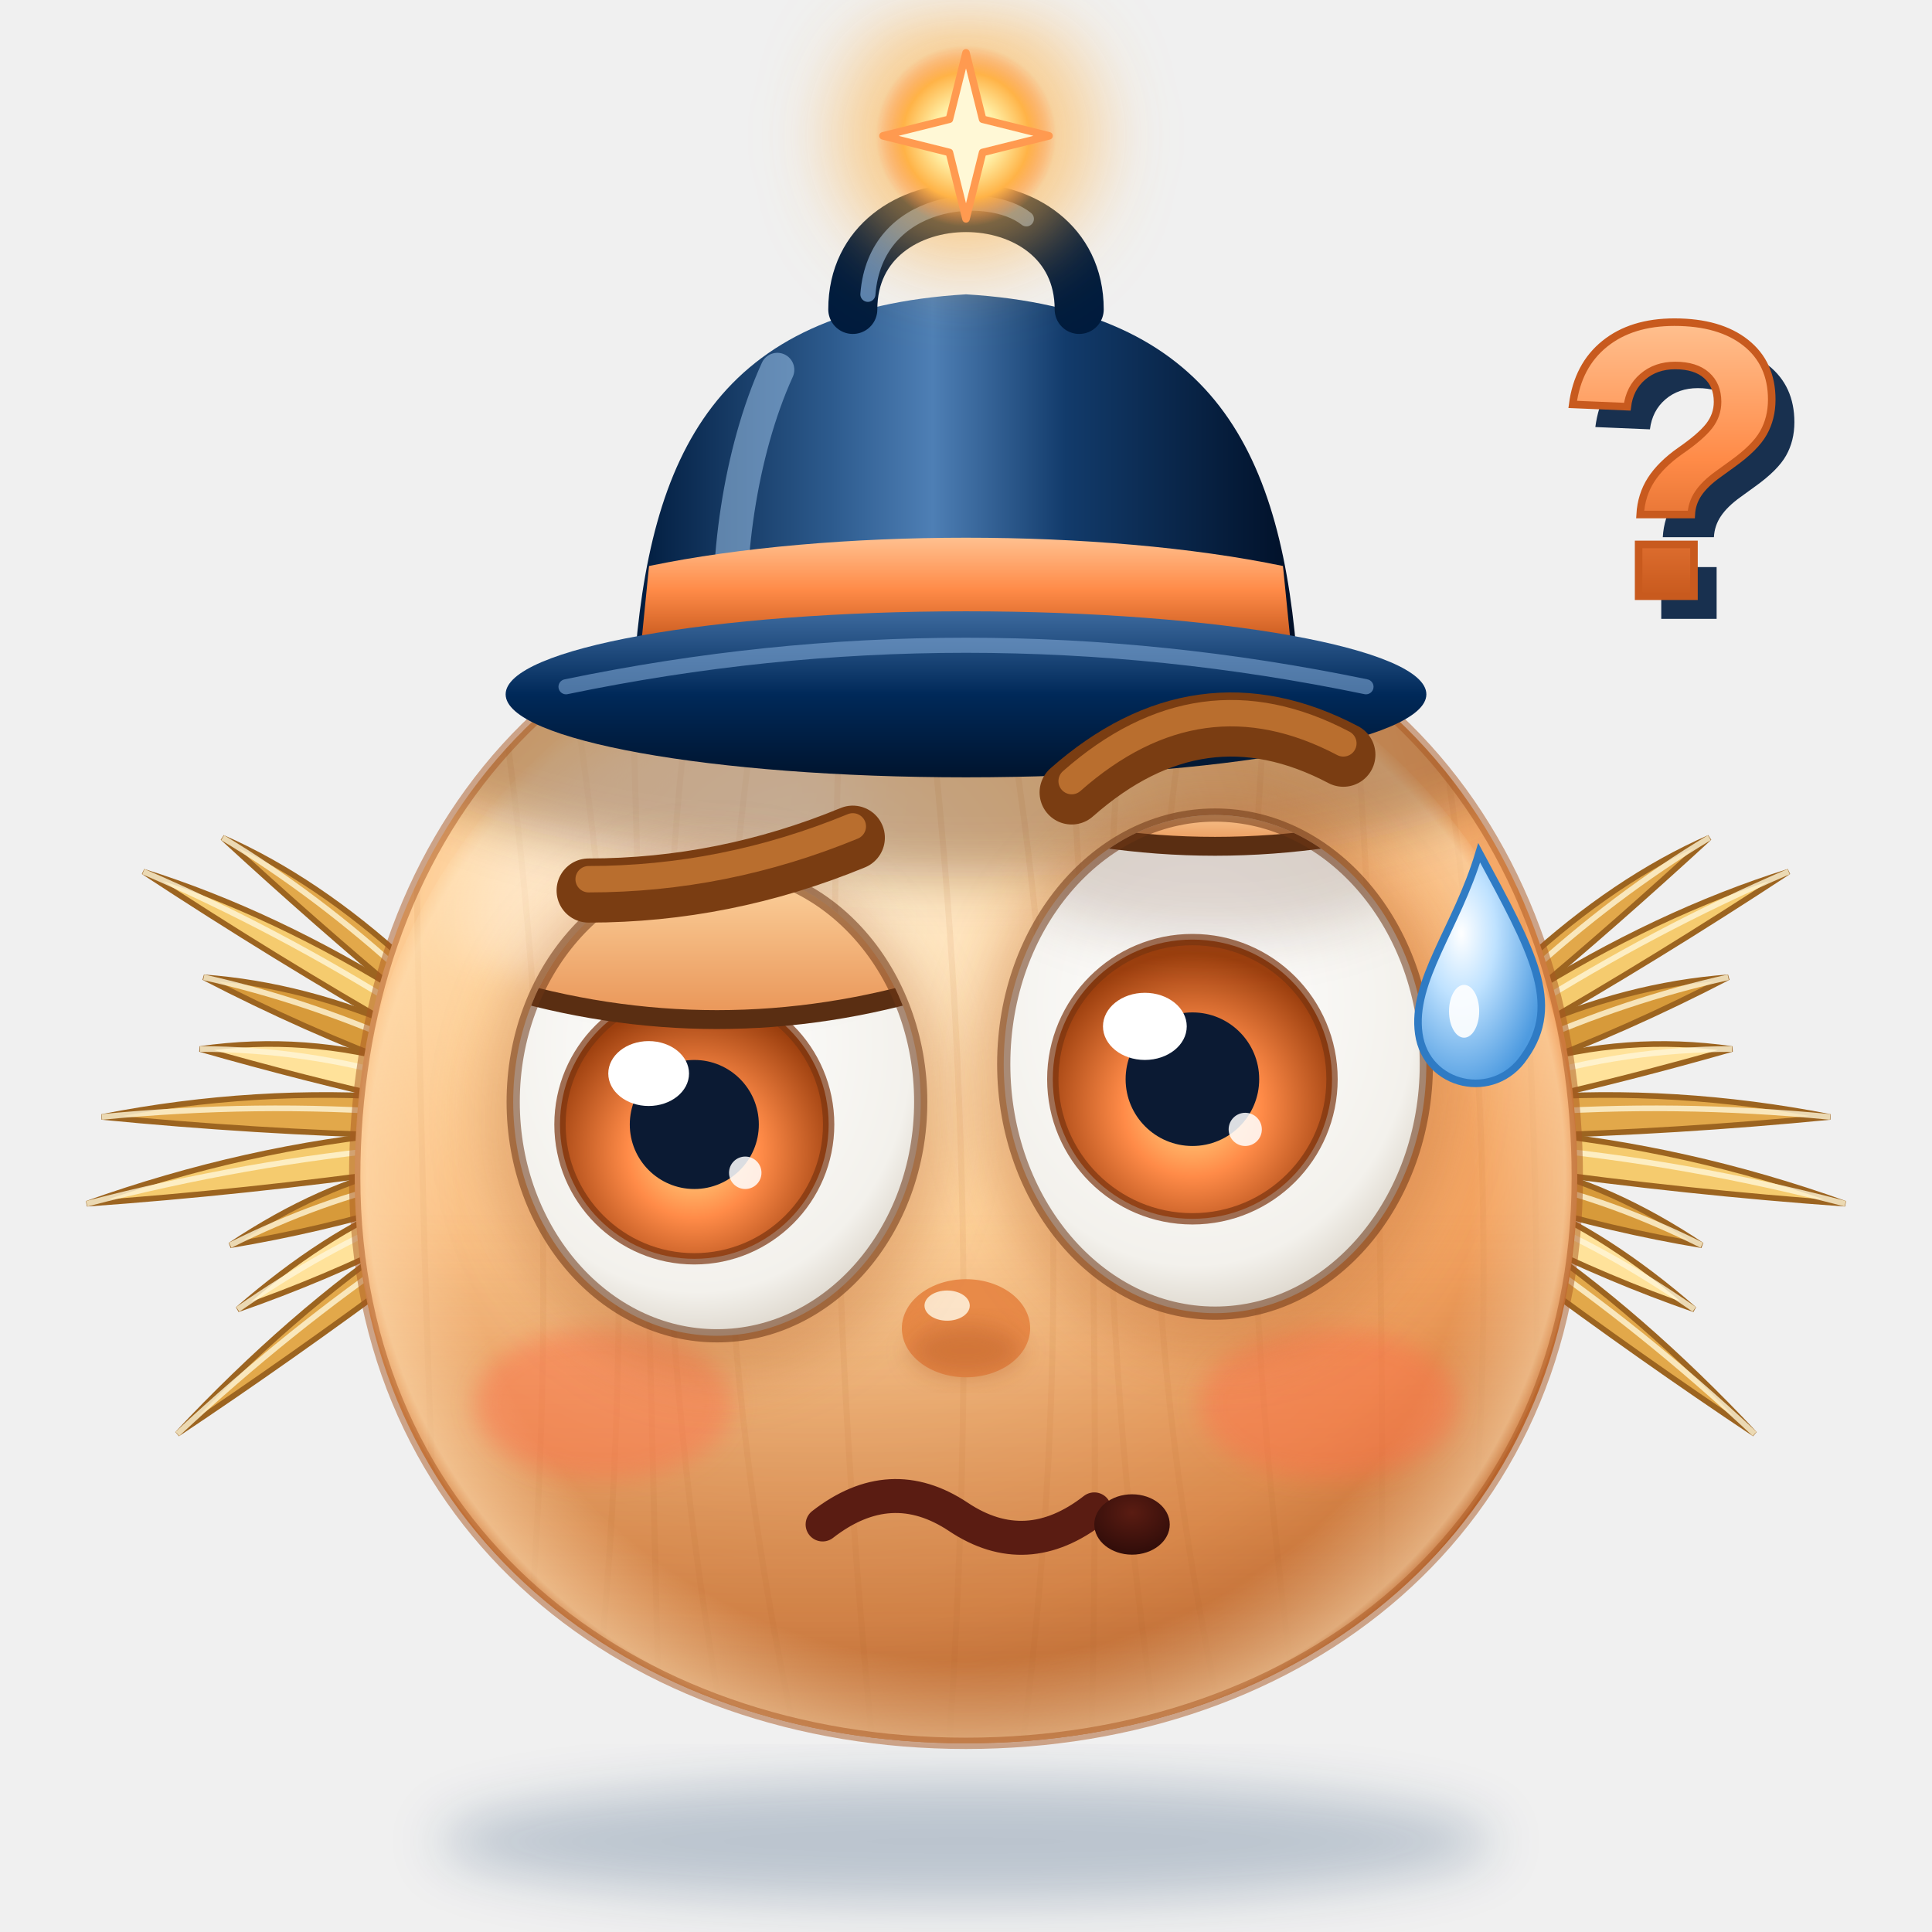
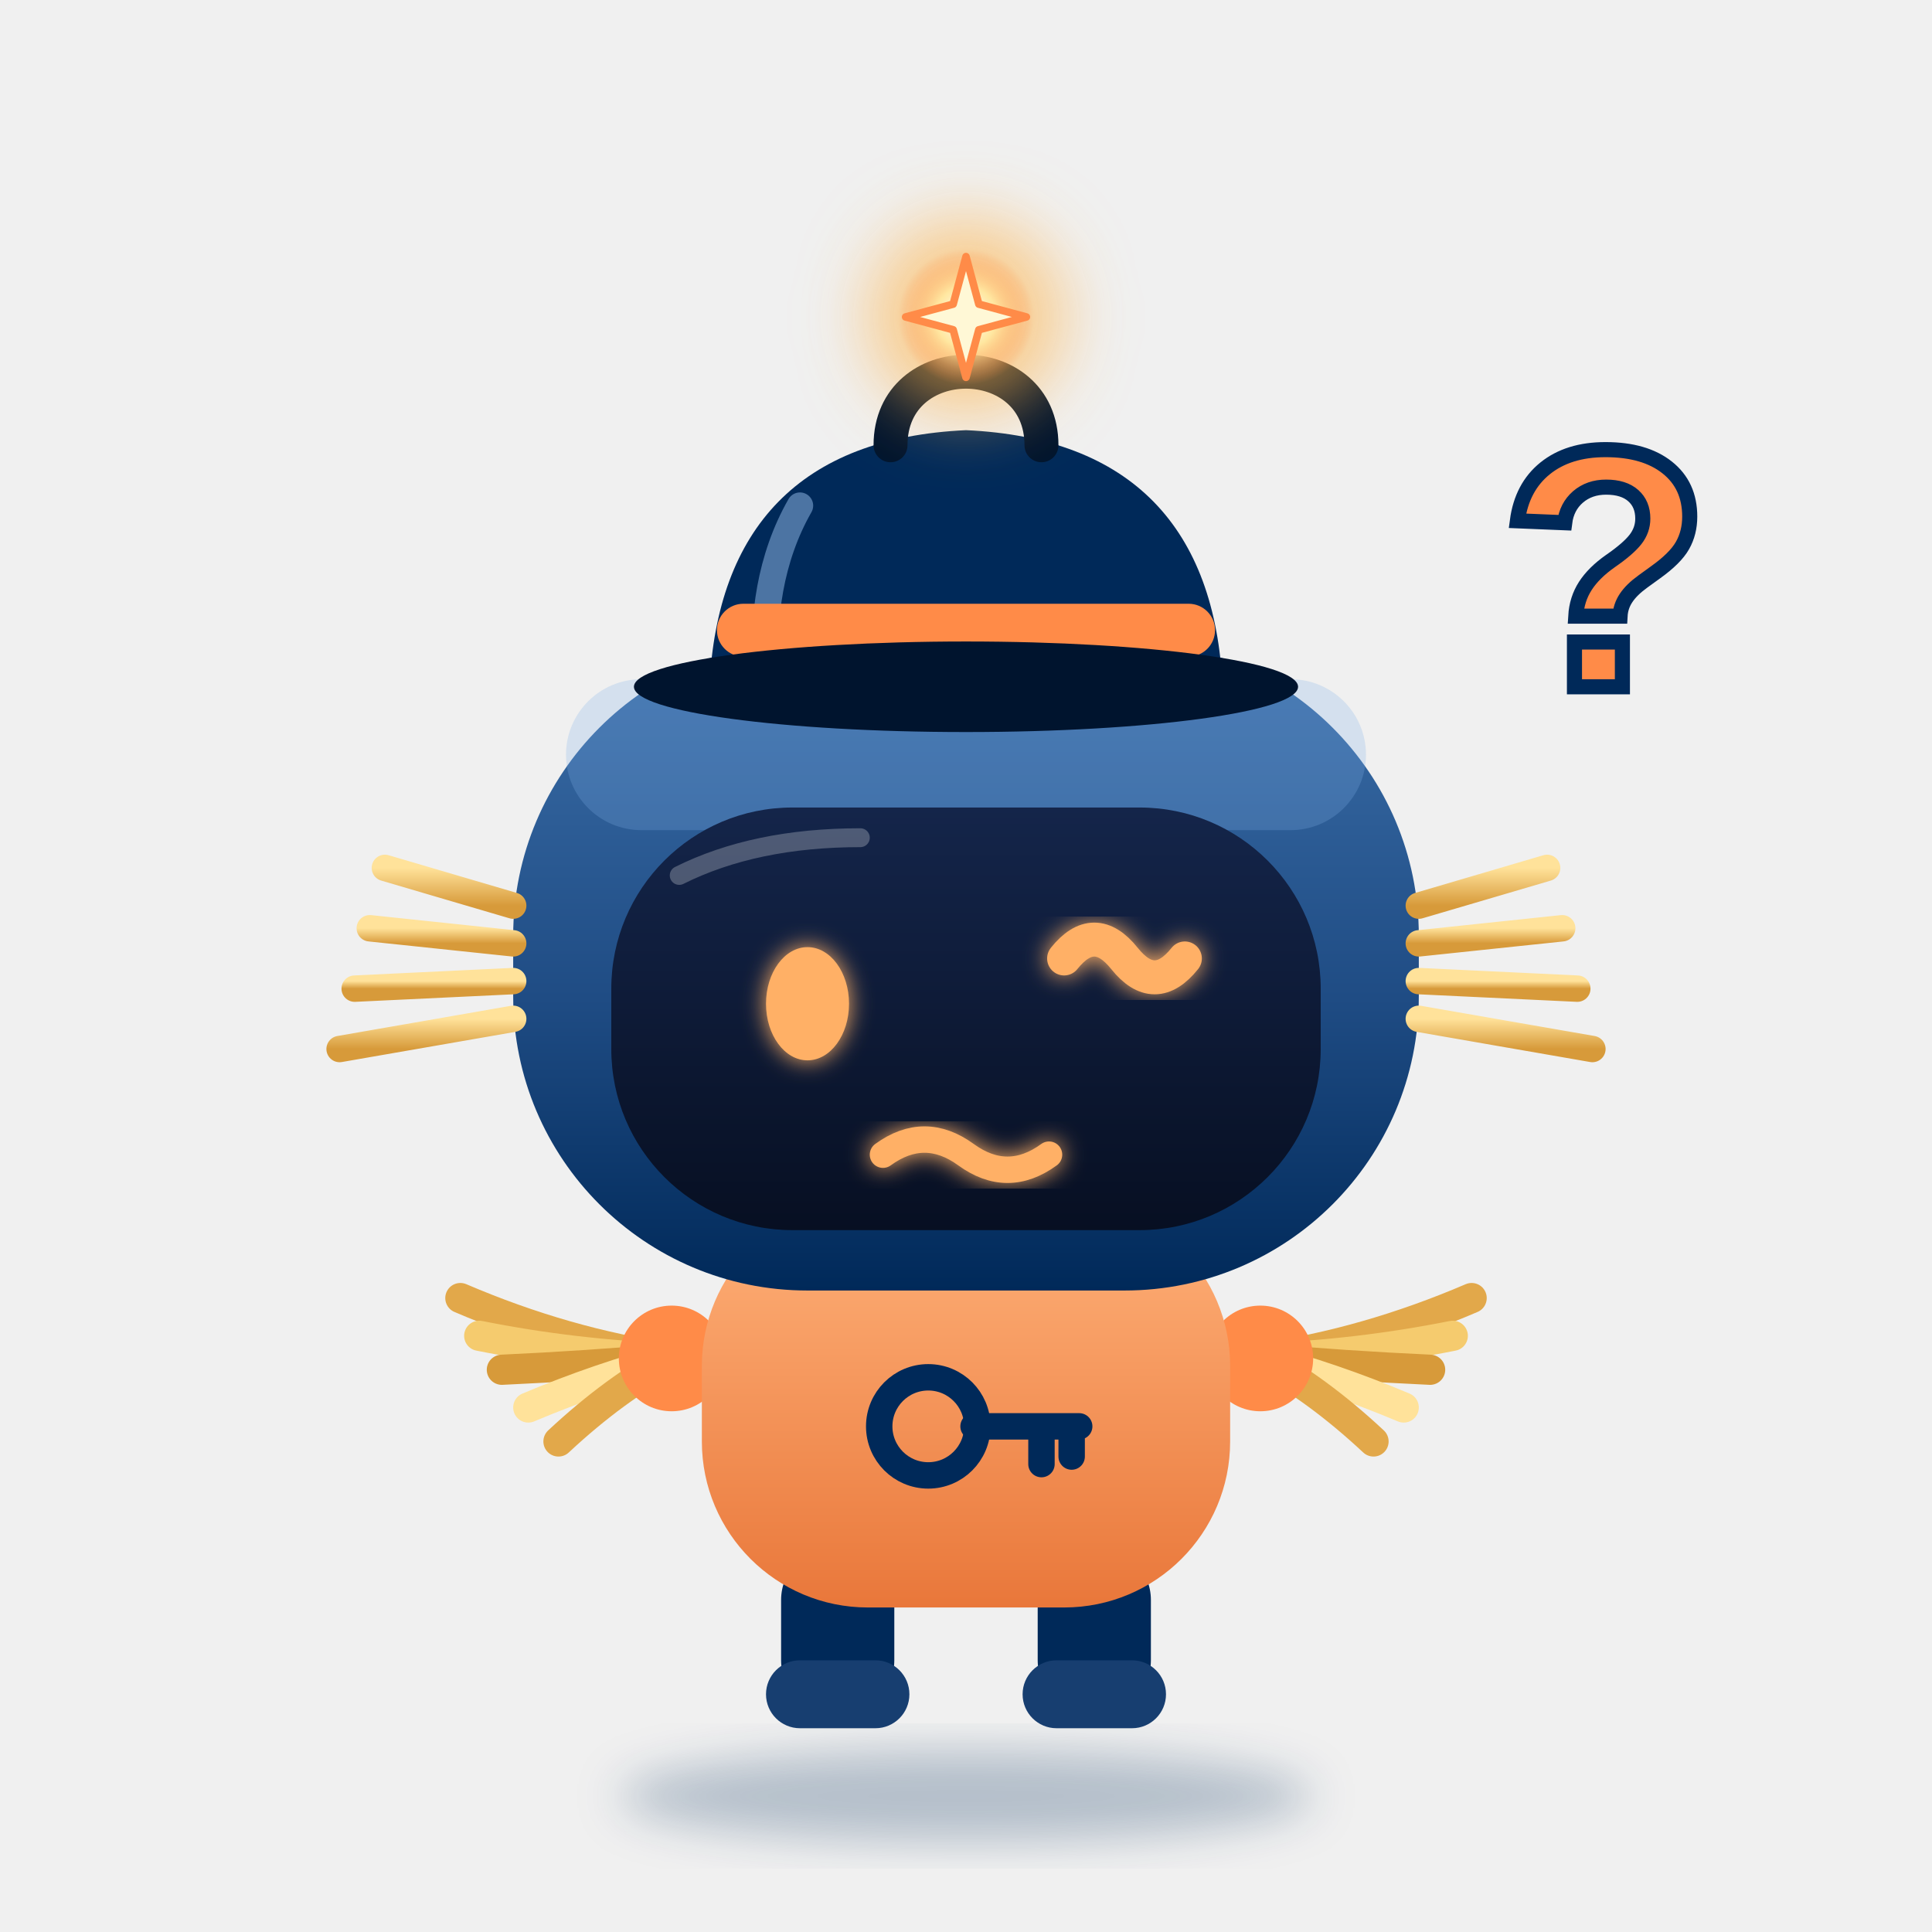
<svg xmlns="http://www.w3.org/2000/svg" width="512" height="512" viewBox="0 0 512 512">
  <defs>
    <filter id="soft" x="-30%" y="-30%" width="160%" height="160%">
-       <feGaussianBlur stdDeviation="7" />
+       <feGaussianBlur stdDeviation="6" />
    </filter>
-     <filter id="blur3" x="-30%" y="-30%" width="160%" height="160%">
-       <feGaussianBlur stdDeviation="3" />
+     <filter id="eyeglow" x="-60%" y="-60%" width="220%" height="220%">
+       <feGaussianBlur stdDeviation="3" result="b" />
+       <feMerge>
+         <feMergeNode in="b" />
+         <feMergeNode in="SourceGraphic" />
+       </feMerge>
    </filter>
    <filter id="glowf" x="-80%" y="-80%" width="260%" height="260%">
-       <feGaussianBlur stdDeviation="10" />
+       <feGaussianBlur stdDeviation="9" />
    </filter>
-     <radialGradient id="skin" cx="38%" cy="30%" r="80%">
-       <stop offset="0" stop-color="#FFF1D6" />
-       <stop offset="0.35" stop-color="#FFD39C" />
-       <stop offset="0.75" stop-color="#F3A15E" />
-       <stop offset="1" stop-color="#C66A2E" />
-     </radialGradient>
-     <radialGradient id="rim" cx="50%" cy="50%" r="50%">
-       <stop offset="0.82" stop-color="#FFE3B8" stop-opacity="0" />
-       <stop offset="0.97" stop-color="#FFE3B8" stop-opacity="0.55" />
-       <stop offset="1" stop-color="#FFE3B8" stop-opacity="0" />
-     </radialGradient>
-     <linearGradient id="ao" x1="0" y1="0" x2="0" y2="1">
-       <stop offset="0.55" stop-color="#8A3F14" stop-opacity="0" />
-       <stop offset="1" stop-color="#8A3F14" stop-opacity="0.45" />
+     <linearGradient id="shell" x1="0" y1="0" x2="0" y2="1">
+       <stop offset="0" stop-color="#3B6EA8" />
+       <stop offset="0.55" stop-color="#1F4C84" />
+       <stop offset="1" stop-color="#002959" />
    </linearGradient>
-     <radialGradient id="sclera" cx="45%" cy="38%" r="70%">
-       <stop offset="0" stop-color="#FFFFFF" />
-       <stop offset="0.75" stop-color="#F3F1EC" />
-       <stop offset="1" stop-color="#CFC6B8" />
-     </radialGradient>
-     <radialGradient id="iris" cx="50%" cy="60%" r="55%">
-       <stop offset="0" stop-color="#FFE08A" />
-       <stop offset="0.45" stop-color="#FF8B48" />
-       <stop offset="1" stop-color="#9C3F0E" />
-     </radialGradient>
-     <linearGradient id="lid" x1="0" y1="0" x2="0" y2="1">
-       <stop offset="0" stop-color="#FFDDAA" />
-       <stop offset="1" stop-color="#E99456" />
+     <linearGradient id="body" x1="0" y1="0" x2="0" y2="1">
+       <stop offset="0" stop-color="#FFB27A" />
+       <stop offset="1" stop-color="#E9773A" />
    </linearGradient>
-     <linearGradient id="lidlow" x1="0" y1="1" x2="0" y2="0">
-       <stop offset="0" stop-color="#F2B072" />
-       <stop offset="1" stop-color="#E08A4C" />
-     </linearGradient>
-     <linearGradient id="pot" x1="0" y1="0" x2="1" y2="0">
-       <stop offset="0" stop-color="#001B3D" />
-       <stop offset="0.3" stop-color="#2D5B8E" />
-       <stop offset="0.45" stop-color="#4E7FB5" />
-       <stop offset="0.65" stop-color="#123B6B" />
-       <stop offset="1" stop-color="#000F26" />
-     </linearGradient>
-     <linearGradient id="rimpot" x1="0" y1="0" x2="0" y2="1">
-       <stop offset="0" stop-color="#3D6A9E" />
-       <stop offset="0.5" stop-color="#002959" />
-       <stop offset="1" stop-color="#00142E" />
-     </linearGradient>
-     <linearGradient id="band" x1="0" y1="0" x2="0" y2="1">
-       <stop offset="0" stop-color="#FFC08F" />
-       <stop offset="0.5" stop-color="#FF8B48" />
-       <stop offset="1" stop-color="#C85A1E" />
+     <linearGradient id="visor" x1="0" y1="0" x2="0" y2="1">
+       <stop offset="0" stop-color="#14254A" />
+       <stop offset="1" stop-color="#070F22" />
    </linearGradient>
    <linearGradient id="straw" x1="0" y1="0" x2="0" y2="1">
      <stop offset="0" stop-color="#FFE29A" />
-       <stop offset="1" stop-color="#C98A2E" />
+       <stop offset="1" stop-color="#D79A3A" />
    </linearGradient>
    <radialGradient id="spark" cx="50%" cy="50%" r="50%">
-       <stop offset="0" stop-color="#FFFFFF" />
-       <stop offset="0.35" stop-color="#FFF1A8" />
-       <stop offset="0.7" stop-color="#FFB347" />
+       <stop offset="0" stop-color="#fff" />
+       <stop offset="0.45" stop-color="#FFE7A0" />
      <stop offset="1" stop-color="#FF8B48" stop-opacity="0" />
    </radialGradient>
-     <radialGradient id="mouthin" cx="50%" cy="30%" r="80%">
-       <stop offset="0" stop-color="#5A1C12" />
-       <stop offset="1" stop-color="#2A0A08" />
-     </radialGradient>
-     <radialGradient id="tongue" cx="50%" cy="30%" r="70%">
-       <stop offset="0" stop-color="#FF9C8A" />
-       <stop offset="1" stop-color="#D2504A" />
-     </radialGradient>
-     <radialGradient id="drop" cx="35%" cy="35%" r="70%">
-       <stop offset="0" stop-color="#FFFFFF" />
-       <stop offset="0.4" stop-color="#BFE2FF" />
-       <stop offset="1" stop-color="#4E9BE0" />
-     </radialGradient>
-     <clipPath id="headclip">
-       <path d="M256 150 C365 150 418 225 418 312 C418 405 345 462 256 462 C167 462 94 405 94 312 C94 225 147 150 256 150 Z" />
-     </clipPath>
  </defs>
-   <ellipse cx="256" cy="488" rx="140" ry="16" fill="#002959" opacity="0.22" filter="url(#soft)">
-     <animate attributeName="rx" values="140;124;140" dur="3.2s" repeatCount="indefinite" calcMode="spline" keySplines=".45 0 .55 1;.45 0 .55 1" />
+   <ellipse cx="256" cy="476" rx="92" ry="12" fill="#002959" opacity="0.25" filter="url(#soft)">
+     <animate attributeName="rx" values="92;78;92" dur="3s" repeatCount="indefinite" />
  </ellipse>
  <g>
-     <animateTransform attributeName="transform" type="translate" values="0 0;0 -9;0 0" dur="3.2s" repeatCount="indefinite" calcMode="spline" keySplines=".45 0 .55 1;.45 0 .55 1" />
-     <path d="M108 255 Q84 233 59 222 Q84 245 108 265 Z" fill="#E2A84A" stroke="#9C6420" stroke-width="1.5" />
-     <path d="M108 259 Q84 237 59 222" fill="none" stroke="#FFF6D8" stroke-width="1.5" opacity="0.8" />
-     <path d="M108 264 Q73 242 38 231 Q73 254 108 274 Z" fill="#F5CB6E" stroke="#9C6420" stroke-width="1.5" />
-     <path d="M108 268 Q73 246 38 231" fill="none" stroke="#FFF6D8" stroke-width="1.5" opacity="0.8" />
-     <path d="M108 273 Q81 261 54 259 Q81 273 108 283 Z" fill="#D79A3A" stroke="#9C6420" stroke-width="1.5" />
-     <path d="M108 277 Q81 265 54 259" fill="none" stroke="#FFF6D8" stroke-width="1.5" opacity="0.8" />
-     <path d="M108 282 Q81 274 53 278 Q81 286 108 292 Z" fill="#FFE29A" stroke="#9C6420" stroke-width="1.5" />
-     <path d="M108 286 Q81 278 53 278" fill="none" stroke="#FFF6D8" stroke-width="1.5" opacity="0.8" />
-     <path d="M108 291 Q68 288 27 296 Q68 300 108 301 Z" fill="#E2A84A" stroke="#9C6420" stroke-width="1.5" />
-     <path d="M108 295 Q68 292 27 296" fill="none" stroke="#FFF6D8" stroke-width="1.5" opacity="0.8" />
-     <path d="M108 300 Q65 304 23 319 Q65 316 108 310 Z" fill="#F5CB6E" stroke="#9C6420" stroke-width="1.5" />
-     <path d="M108 304 Q65 308 23 319" fill="none" stroke="#FFF6D8" stroke-width="1.5" opacity="0.8" />
-     <path d="M108 309 Q85 314 61 330 Q85 326 108 319 Z" fill="#D79A3A" stroke="#9C6420" stroke-width="1.5" />
-     <path d="M108 313 Q85 318 61 330" fill="none" stroke="#FFF6D8" stroke-width="1.5" opacity="0.8" />
-     <path d="M108 318 Q86 327 63 347 Q86 339 108 328 Z" fill="#FFE29A" stroke="#9C6420" stroke-width="1.5" />
-     <path d="M108 322 Q86 331 63 347" fill="none" stroke="#FFF6D8" stroke-width="1.5" opacity="0.8" />
-     <path d="M108 327 Q77 348 47 380 Q77 360 108 337 Z" fill="#E2A84A" stroke="#9C6420" stroke-width="1.5" />
-     <path d="M108 331 Q77 352 47 380" fill="none" stroke="#FFF6D8" stroke-width="1.5" opacity="0.8" />
-     <path d="M404 255 Q428 233 453 222 Q428 245 404 265 Z" fill="#E2A84A" stroke="#9C6420" stroke-width="1.5" />
-     <path d="M404 259 Q428 237 453 222" fill="none" stroke="#FFF6D8" stroke-width="1.5" opacity="0.8" />
-     <path d="M404 264 Q439 242 474 231 Q439 254 404 274 Z" fill="#F5CB6E" stroke="#9C6420" stroke-width="1.5" />
-     <path d="M404 268 Q439 246 474 231" fill="none" stroke="#FFF6D8" stroke-width="1.5" opacity="0.8" />
-     <path d="M404 273 Q431 261 458 259 Q431 273 404 283 Z" fill="#D79A3A" stroke="#9C6420" stroke-width="1.5" />
-     <path d="M404 277 Q431 265 458 259" fill="none" stroke="#FFF6D8" stroke-width="1.5" opacity="0.8" />
-     <path d="M404 282 Q431 274 459 278 Q431 286 404 292 Z" fill="#FFE29A" stroke="#9C6420" stroke-width="1.5" />
-     <path d="M404 286 Q431 278 459 278" fill="none" stroke="#FFF6D8" stroke-width="1.5" opacity="0.8" />
-     <path d="M404 291 Q444 288 485 296 Q444 300 404 301 Z" fill="#E2A84A" stroke="#9C6420" stroke-width="1.5" />
-     <path d="M404 295 Q444 292 485 296" fill="none" stroke="#FFF6D8" stroke-width="1.5" opacity="0.8" />
-     <path d="M404 300 Q447 304 489 319 Q447 316 404 310 Z" fill="#F5CB6E" stroke="#9C6420" stroke-width="1.5" />
-     <path d="M404 304 Q447 308 489 319" fill="none" stroke="#FFF6D8" stroke-width="1.5" opacity="0.8" />
-     <path d="M404 309 Q427 314 451 330 Q427 326 404 319 Z" fill="#D79A3A" stroke="#9C6420" stroke-width="1.5" />
-     <path d="M404 313 Q427 318 451 330" fill="none" stroke="#FFF6D8" stroke-width="1.5" opacity="0.8" />
-     <path d="M404 318 Q426 327 449 347 Q426 339 404 328 Z" fill="#FFE29A" stroke="#9C6420" stroke-width="1.5" />
-     <path d="M404 322 Q426 331 449 347" fill="none" stroke="#FFF6D8" stroke-width="1.5" opacity="0.8" />
-     <path d="M404 327 Q435 348 465 380 Q435 360 404 337 Z" fill="#E2A84A" stroke="#9C6420" stroke-width="1.5" />
-     <path d="M404 331 Q435 352 465 380" fill="none" stroke="#FFF6D8" stroke-width="1.5" opacity="0.8" />
-     <path d="M256 150 C365 150 418 225 418 312 C418 405 345 462 256 462 C167 462 94 405 94 312 C94 225 147 150 256 150 Z" fill="url(#skin)" />
-     <g clip-path="url(#headclip)">
-       <path d="M110 160 Q110.0 310 118 470" fill="none" stroke="#C26A28" stroke-width="1.6" opacity="0.09" />
-       <path d="M129 160 Q154.244 310 137 470" fill="none" stroke="#C26A28" stroke-width="1.6" opacity="0.09" />
-       <path d="M148 160 Q175.279 310 156 470" fill="none" stroke="#C26A28" stroke-width="1.6" opacity="0.09" />
-       <path d="M167 160 Q171.234 310 175 470" fill="none" stroke="#C26A28" stroke-width="1.6" opacity="0.09" />
-       <path d="M186 160 Q163.296 310 194 470" fill="none" stroke="#C26A28" stroke-width="1.6" opacity="0.09" />
-       <path d="M205 160 Q176.232 310 213 470" fill="none" stroke="#C26A28" stroke-width="1.6" opacity="0.09" />
-       <path d="M224 160 Q215.618 310 232 470" fill="none" stroke="#C26A28" stroke-width="1.6" opacity="0.09" />
-       <path d="M243 160 Q262.71 310 251 470" fill="none" stroke="#C26A28" stroke-width="1.6" opacity="0.09" />
-       <path d="M262 160 Q291.681 310 270 470" fill="none" stroke="#C26A28" stroke-width="1.6" opacity="0.09" />
-       <path d="M281 160 Q293.364 310 289 470" fill="none" stroke="#C26A28" stroke-width="1.6" opacity="0.09" />
-       <path d="M300 160 Q283.679 310 308 470" fill="none" stroke="#C26A28" stroke-width="1.6" opacity="0.09" />
-       <path d="M319 160 Q289 310 327 470" fill="none" stroke="#C26A28" stroke-width="1.6" opacity="0.09" />
-       <path d="M338 160 Q321.903 310 346 470" fill="none" stroke="#C26A28" stroke-width="1.6" opacity="0.09" />
-       <path d="M357 160 Q369.605 310 365 470" fill="none" stroke="#C26A28" stroke-width="1.6" opacity="0.09" />
-       <path d="M376 160 Q405.718 310 384 470" fill="none" stroke="#C26A28" stroke-width="1.6" opacity="0.09" />
-       <path d="M395 160 Q414.509 310 403 470" fill="none" stroke="#C26A28" stroke-width="1.6" opacity="0.09" />
-       <rect x="80" y="140" width="352" height="330" fill="url(#ao)" />
-       <ellipse cx="256" cy="312" rx="162" ry="156" fill="url(#rim)" />
-       <ellipse cx="175" cy="225" rx="55" ry="30" fill="#FFFFFF" opacity="0.35" filter="url(#soft)" transform="rotate(-25 175 225)" />
-       <ellipse cx="256" cy="198" rx="150" ry="34" fill="#5A2A0E" opacity="0.35" filter="url(#soft)" />
+     <animateTransform attributeName="transform" type="translate" values="0 0;0 -10;0 0" dur="3s" repeatCount="indefinite" calcMode="spline" keySplines=".45 0 .55 1;.45 0 .55 1" />
+     <rect x="207" y="410" width="30" height="44" rx="14" fill="#002959" />
+     <rect x="203" y="440" width="38" height="18" rx="9" fill="#173E70" />
+     <rect x="275" y="410" width="30" height="44" rx="14" fill="#002959" />
+     <rect x="271" y="440" width="38" height="18" rx="9" fill="#173E70" />
+     <g>
+       <path d="M178 360 Q150 356 122 344" fill="none" stroke="#E2A84A" stroke-width="8" stroke-linecap="round" />
+       <path d="M178 360 Q152 359 127 354" fill="none" stroke="#F5CB6E" stroke-width="8" stroke-linecap="round" />
+       <path d="M178 360 Q155 362 133 363" fill="none" stroke="#D79A3A" stroke-width="8" stroke-linecap="round" />
+       <path d="M178 360 Q159 365 140 373" fill="none" stroke="#FFE29A" stroke-width="8" stroke-linecap="round" />
+       <path d="M178 360 Q163 368 148 382" fill="none" stroke="#E2A84A" stroke-width="8" stroke-linecap="round" />
+       <circle cx="178" cy="360" r="14" fill="#FF8B48" />
    </g>
-     <path d="M256 150 C365 150 418 225 418 312 C418 405 345 462 256 462 C167 462 94 405 94 312 C94 225 147 150 256 150 Z" fill="none" stroke="#A85520" stroke-width="3" opacity="0.5" />
-     <ellipse cx="160" cy="372" rx="34" ry="20" fill="#FF6F4A" opacity="0.45" filter="url(#blur3)" />
-     <ellipse cx="352" cy="372" rx="34" ry="20" fill="#FF6F4A" opacity="0.45" filter="url(#blur3)" />
-     <path d="M168 178 C172 120 190 82 256 78 C322 82 340 120 344 178 Z" fill="url(#pot)" />
-     <path d="M206 98 C196 120 192 150 194 172" fill="none" stroke="#9CC2EA" stroke-width="9" stroke-linecap="round" opacity="0.55" />
-     <path d="M172 150 C220 140 292 140 340 150 L342 170 C292 160 220 160 170 170 Z" fill="url(#band)" />
-     <ellipse cx="256" cy="184" rx="122" ry="22" fill="url(#rimpot)" />
-     <path d="M150 182 Q256 160 362 182" fill="none" stroke="#7FA6D3" stroke-width="4" opacity="0.6" stroke-linecap="round" />
-     <path d="M226 82 C226 46 286 46 286 82" fill="none" stroke="#001B3D" stroke-width="13" stroke-linecap="round" />
-     <path d="M230 78 C232 52 262 50 272 58" fill="none" stroke="#6F9BCB" stroke-width="4" stroke-linecap="round" opacity="0.8" />
-     <circle cx="256" cy="36" r="34" fill="#FFB347" opacity="0.6" filter="url(#glowf)">
-       <animate attributeName="r" values="28;40;28" dur="1.8s" repeatCount="indefinite" />
-       <animate attributeName="opacity" values="0.4;0.85;0.4" dur="1.8s" repeatCount="indefinite" />
+     <g>
+       <path d="M334 360 Q362 356 390 344" fill="none" stroke="#E2A84A" stroke-width="8" stroke-linecap="round" />
+       <path d="M334 360 Q360 359 385 354" fill="none" stroke="#F5CB6E" stroke-width="8" stroke-linecap="round" />
+       <path d="M334 360 Q357 362 379 363" fill="none" stroke="#D79A3A" stroke-width="8" stroke-linecap="round" />
+       <path d="M334 360 Q353 365 372 373" fill="none" stroke="#FFE29A" stroke-width="8" stroke-linecap="round" />
+       <path d="M334 360 Q349 368 364 382" fill="none" stroke="#E2A84A" stroke-width="8" stroke-linecap="round" />
+       <circle cx="334" cy="360" r="14" fill="#FF8B48" />
+     </g>
+     <rect x="186" y="318" width="140" height="108" rx="44" fill="url(#body)" />
+     <path d="M206 336 Q256 326 306 336" fill="none" stroke="#FFF1DE" stroke-width="6" stroke-linecap="round" opacity="0.6" />
+     <g transform="translate(256 378)">
+       <circle cx="-10" cy="0" r="13" fill="none" stroke="#002959" stroke-width="7" />
+       <path d="M2 0 H30 M20 0 V10 M28 0 V8" stroke="#002959" stroke-width="7" stroke-linecap="round" fill="none" />
+     </g>
+     <rect x="136" y="170" width="240" height="172" rx="78" fill="url(#shell)" />
+     <rect x="150" y="180" width="212" height="40" rx="20" fill="#7FB0E6" opacity="0.25" />
+     <path d="M136 240 L102 230" stroke="url(#straw)" stroke-width="7" stroke-linecap="round" />
+     <path d="M136 250 L98 246" stroke="url(#straw)" stroke-width="7" stroke-linecap="round" />
+     <path d="M136 260 L94 262" stroke="url(#straw)" stroke-width="7" stroke-linecap="round" />
+     <path d="M136 270 L90 278" stroke="url(#straw)" stroke-width="7" stroke-linecap="round" />
+     <path d="M376 240 L410 230" stroke="url(#straw)" stroke-width="7" stroke-linecap="round" />
+     <path d="M376 250 L414 246" stroke="url(#straw)" stroke-width="7" stroke-linecap="round" />
+     <path d="M376 260 L418 262" stroke="url(#straw)" stroke-width="7" stroke-linecap="round" />
+     <path d="M376 270 L422 278" stroke="url(#straw)" stroke-width="7" stroke-linecap="round" />
+     <rect x="162" y="214" width="188" height="112" rx="48" fill="url(#visor)" />
+     <path d="M180 232 Q200 222 228 222" fill="none" stroke="#FFFFFF" stroke-width="5" stroke-linecap="round" opacity="0.25" />
+     <g transform="translate(214 266)">
+       <g>
+         <animateTransform attributeName="transform" type="scale" additive="sum" values="1 1;1 1;1 0.1;1 1;1 1;1 1;1 0.1;1 1;1 1" keyTimes="0;0.5;0.53;0.56;0.6;0.88;0.91;0.94;1" dur="5.5s" repeatCount="indefinite" />
+         <ellipse rx="11" ry="15" fill="#FFB066" filter="url(#eyeglow)" />
+       </g>
+     </g>
+     <g transform="translate(298 258)">
+       <g>
+         <animateTransform attributeName="transform" type="scale" additive="sum" values="1 1;1 1;1 0.1;1 1;1 1;1 1;1 0.1;1 1;1 1" keyTimes="0;0.5;0.53;0.56;0.6;0.88;0.91;0.94;1" dur="5.5s" repeatCount="indefinite" />
+         <path d="M-16 -4 Q-8 -14 0 -4 Q8 6 16 -4" fill="none" stroke="#FFB066" stroke-width="9" stroke-linecap="round" filter="url(#eyeglow)" />
+       </g>
+     </g>
+     <path d="M234 306 Q245 298 256 306 Q267 314 278 306" fill="none" stroke="#FFB066" stroke-width="7" stroke-linecap="round" filter="url(#eyeglow)" />
+     <path d="M188 182 C190 140 212 116 256 114 C300 116 322 140 324 182 Z" fill="#002959" />
+     <path d="M212 134 C204 148 202 164 203 178" fill="none" stroke="#7FA6D3" stroke-width="7" stroke-linecap="round" opacity="0.6" />
+     <rect x="190" y="160" width="132" height="14" rx="7" fill="#FF8B48" />
+     <ellipse cx="256" cy="182" rx="88" ry="12" fill="#00142E" />
+     <path d="M236 118 C236 92 276 92 276 118" fill="none" stroke="#00142E" stroke-width="9" stroke-linecap="round" />
+     <circle cx="256" cy="84" r="26" fill="#FFB347" opacity="0.6" filter="url(#glowf)">
+       <animate attributeName="opacity" values="0.35;0.9;0.35" dur="1.8s" repeatCount="indefinite" />
    </circle>
-     <circle cx="256" cy="36" r="24" fill="url(#spark)" />
-     <path d="M256.0 14.0 L260.4 31.6 L278.0 36.0 L260.4 40.4 L256.0 58.0 L251.6 40.4 L234.0 36.0 L251.6 31.6 Z" fill="#FFF8D6" stroke="#FF9A50" stroke-width="2" stroke-linejoin="round" />
-     <ellipse cx="256" cy="352" rx="17" ry="13" fill="#E88A48" />
-     <ellipse cx="256" cy="358" rx="15" ry="7" fill="#A8501E" opacity="0.35" filter="url(#blur3)" />
-     <ellipse cx="251" cy="346" rx="6" ry="4" fill="#FFF3DE" opacity="0.85" />
-     <clipPath id="clipa">
-       <ellipse cx="190" cy="292" rx="54" ry="62" />
-     </clipPath>
-     <ellipse cx="190" cy="296" rx="61" ry="69" fill="#B8642A" opacity="0.35" filter="url(#soft)" />
-     <g clip-path="url(#clipa)">
-       <ellipse cx="190" cy="292" rx="54" ry="62" fill="url(#sclera)" />
-       <circle cx="184" cy="298" r="35.6" fill="url(#iris)" />
-       <circle cx="184" cy="298" r="35.6" fill="none" stroke="#7A3410" stroke-width="3" opacity="0.7" />
-       <circle cx="184" cy="298" r="17.1" fill="#0B1A33" />
-       <ellipse cx="171.9" cy="284.5" rx="10.7" ry="8.6" fill="#fff" />
-       <circle cx="197.5" cy="310.8" r="4.3" fill="#fff" opacity="0.85" />
-       <ellipse cx="190" cy="233.1" rx="59.4" ry="27.9" fill="#5A2E12" opacity="0.18" filter="url(#soft)" />
-       <path d="M131 225 L249 225 L249 261.2 Q190 279.2 131 261.2 Z" fill="url(#lid)" />
-       <path d="M131 261.2 Q190 279.2 249 261.2" fill="none" stroke="#5A2E12" stroke-width="5" stroke-linecap="round" />
-       <rect x="130" y="224" width="120" height="0" fill="url(#lid)">
-         <animate attributeName="height" values="0;0;136;0;0;0;136;0;0" keyTimes="0;0.55;0.58;0.61;0.64;0.90;0.93;0.96;1" dur="6s" repeatCount="indefinite" />
-       </rect>
-     </g>
-     <ellipse cx="190" cy="292" rx="54" ry="62" fill="none" stroke="#6B3414" stroke-width="3.5" opacity="0.55" />
-     <clipPath id="clipb">
-       <ellipse cx="322" cy="282" rx="56" ry="66" />
-     </clipPath>
-     <ellipse cx="322" cy="286" rx="63" ry="73" fill="#B8642A" opacity="0.35" filter="url(#soft)" />
-     <g clip-path="url(#clipb)">
-       <ellipse cx="322" cy="282" rx="56" ry="66" fill="url(#sclera)" />
-       <circle cx="316" cy="286" r="37.0" fill="url(#iris)" />
-       <circle cx="316" cy="286" r="37.0" fill="none" stroke="#7A3410" stroke-width="3" opacity="0.7" />
-       <circle cx="316" cy="286" r="17.7" fill="#0B1A33" />
-       <ellipse cx="303.4" cy="272.0" rx="11.1" ry="8.9" fill="#fff" />
-       <circle cx="330.0" cy="299.3" r="4.4" fill="#fff" opacity="0.85" />
-       <ellipse cx="322" cy="219.3" rx="61.6" ry="29.7" fill="#5A2E12" opacity="0.18" filter="url(#soft)" />
-       <path d="M261 211 L383 211 L383 215.28 Q322 233.28 261 215.28 Z" fill="url(#lid)" />
-       <path d="M261 215.28 Q322 233.28 383 215.28" fill="none" stroke="#5A2E12" stroke-width="5" stroke-linecap="round" />
-       <rect x="260" y="210" width="124" height="0" fill="url(#lid)">
-         <animate attributeName="height" values="0;0;144;0;0;0;144;0;0" keyTimes="0;0.55;0.58;0.61;0.64;0.90;0.93;0.96;1" dur="6s" repeatCount="indefinite" />
-       </rect>
-     </g>
-     <ellipse cx="322" cy="282" rx="56" ry="66" fill="none" stroke="#6B3414" stroke-width="3.5" opacity="0.55" />
-     <path d="M156 236 Q192 236 226 222" fill="none" stroke="#7A3D12" stroke-width="17" stroke-linecap="round" />
-     <path d="M156 236 Q192 236 226 222" fill="none" stroke="#C97A35" stroke-width="7" stroke-linecap="round" transform="translate(0 -3)" opacity="0.8" />
-     <path d="M284 210 Q318 180 356 200" fill="none" stroke="#7A3D12" stroke-width="17" stroke-linecap="round" />
-     <path d="M284 210 Q318 180 356 200" fill="none" stroke="#C97A35" stroke-width="7" stroke-linecap="round" transform="translate(0 -3)" opacity="0.8" />
-     <path d="M218 404 Q236 390 254 402 Q272 414 290 400" fill="none" stroke="#5A1C12" stroke-width="9" stroke-linecap="round" />
-     <ellipse cx="300" cy="404" rx="10" ry="8" fill="url(#mouthin)" />
-     <path d="M392 226 C406 252 414 266 404 280 C396 292 378 288 376 274 C374 260 386 246 392 226 Z" fill="url(#drop)" stroke="#2F7BC4" stroke-width="2">
-       <animateTransform attributeName="transform" type="translate" values="0 -6;0 10;0 -6" dur="2.4s" repeatCount="indefinite" />
-     </path>
-     <ellipse cx="388" cy="268" rx="4" ry="7" fill="#fff" opacity="0.9" />
+     <circle cx="256" cy="84" r="18" fill="url(#spark)" />
+     <path d="M256.0 68.0 L259.4 80.6 L272.0 84.0 L259.4 87.4 L256.0 100.0 L252.6 87.4 L240.0 84.0 L252.6 80.6 Z" fill="#FFF8D6" stroke="#FF8B48" stroke-width="2" stroke-linejoin="round" />
    <g>
-       <animateTransform attributeName="transform" type="rotate" values="-8 440 120;8 440 120;-8 440 120" dur="2.4s" repeatCount="indefinite" />
-       <text x="418" y="164" font-family="Arial Rounded MT Bold, Arial, sans-serif" font-size="104" font-weight="900" fill="#001B3D" opacity="0.9">?</text>
-       <text x="412" y="158" font-family="Arial Rounded MT Bold, Arial, sans-serif" font-size="104" font-weight="900" fill="url(#band)" stroke="#C85A1E" stroke-width="2">?</text>
+       <animateTransform attributeName="transform" type="rotate" values="-10 420 150;10 420 150;-10 420 150" dur="2.2s" repeatCount="indefinite" />
+       <text x="398" y="182" font-family="Arial, sans-serif" font-size="90" font-weight="900" fill="#FF8B48" stroke="#002959" stroke-width="4">?</text>
    </g>
  </g>
</svg>
